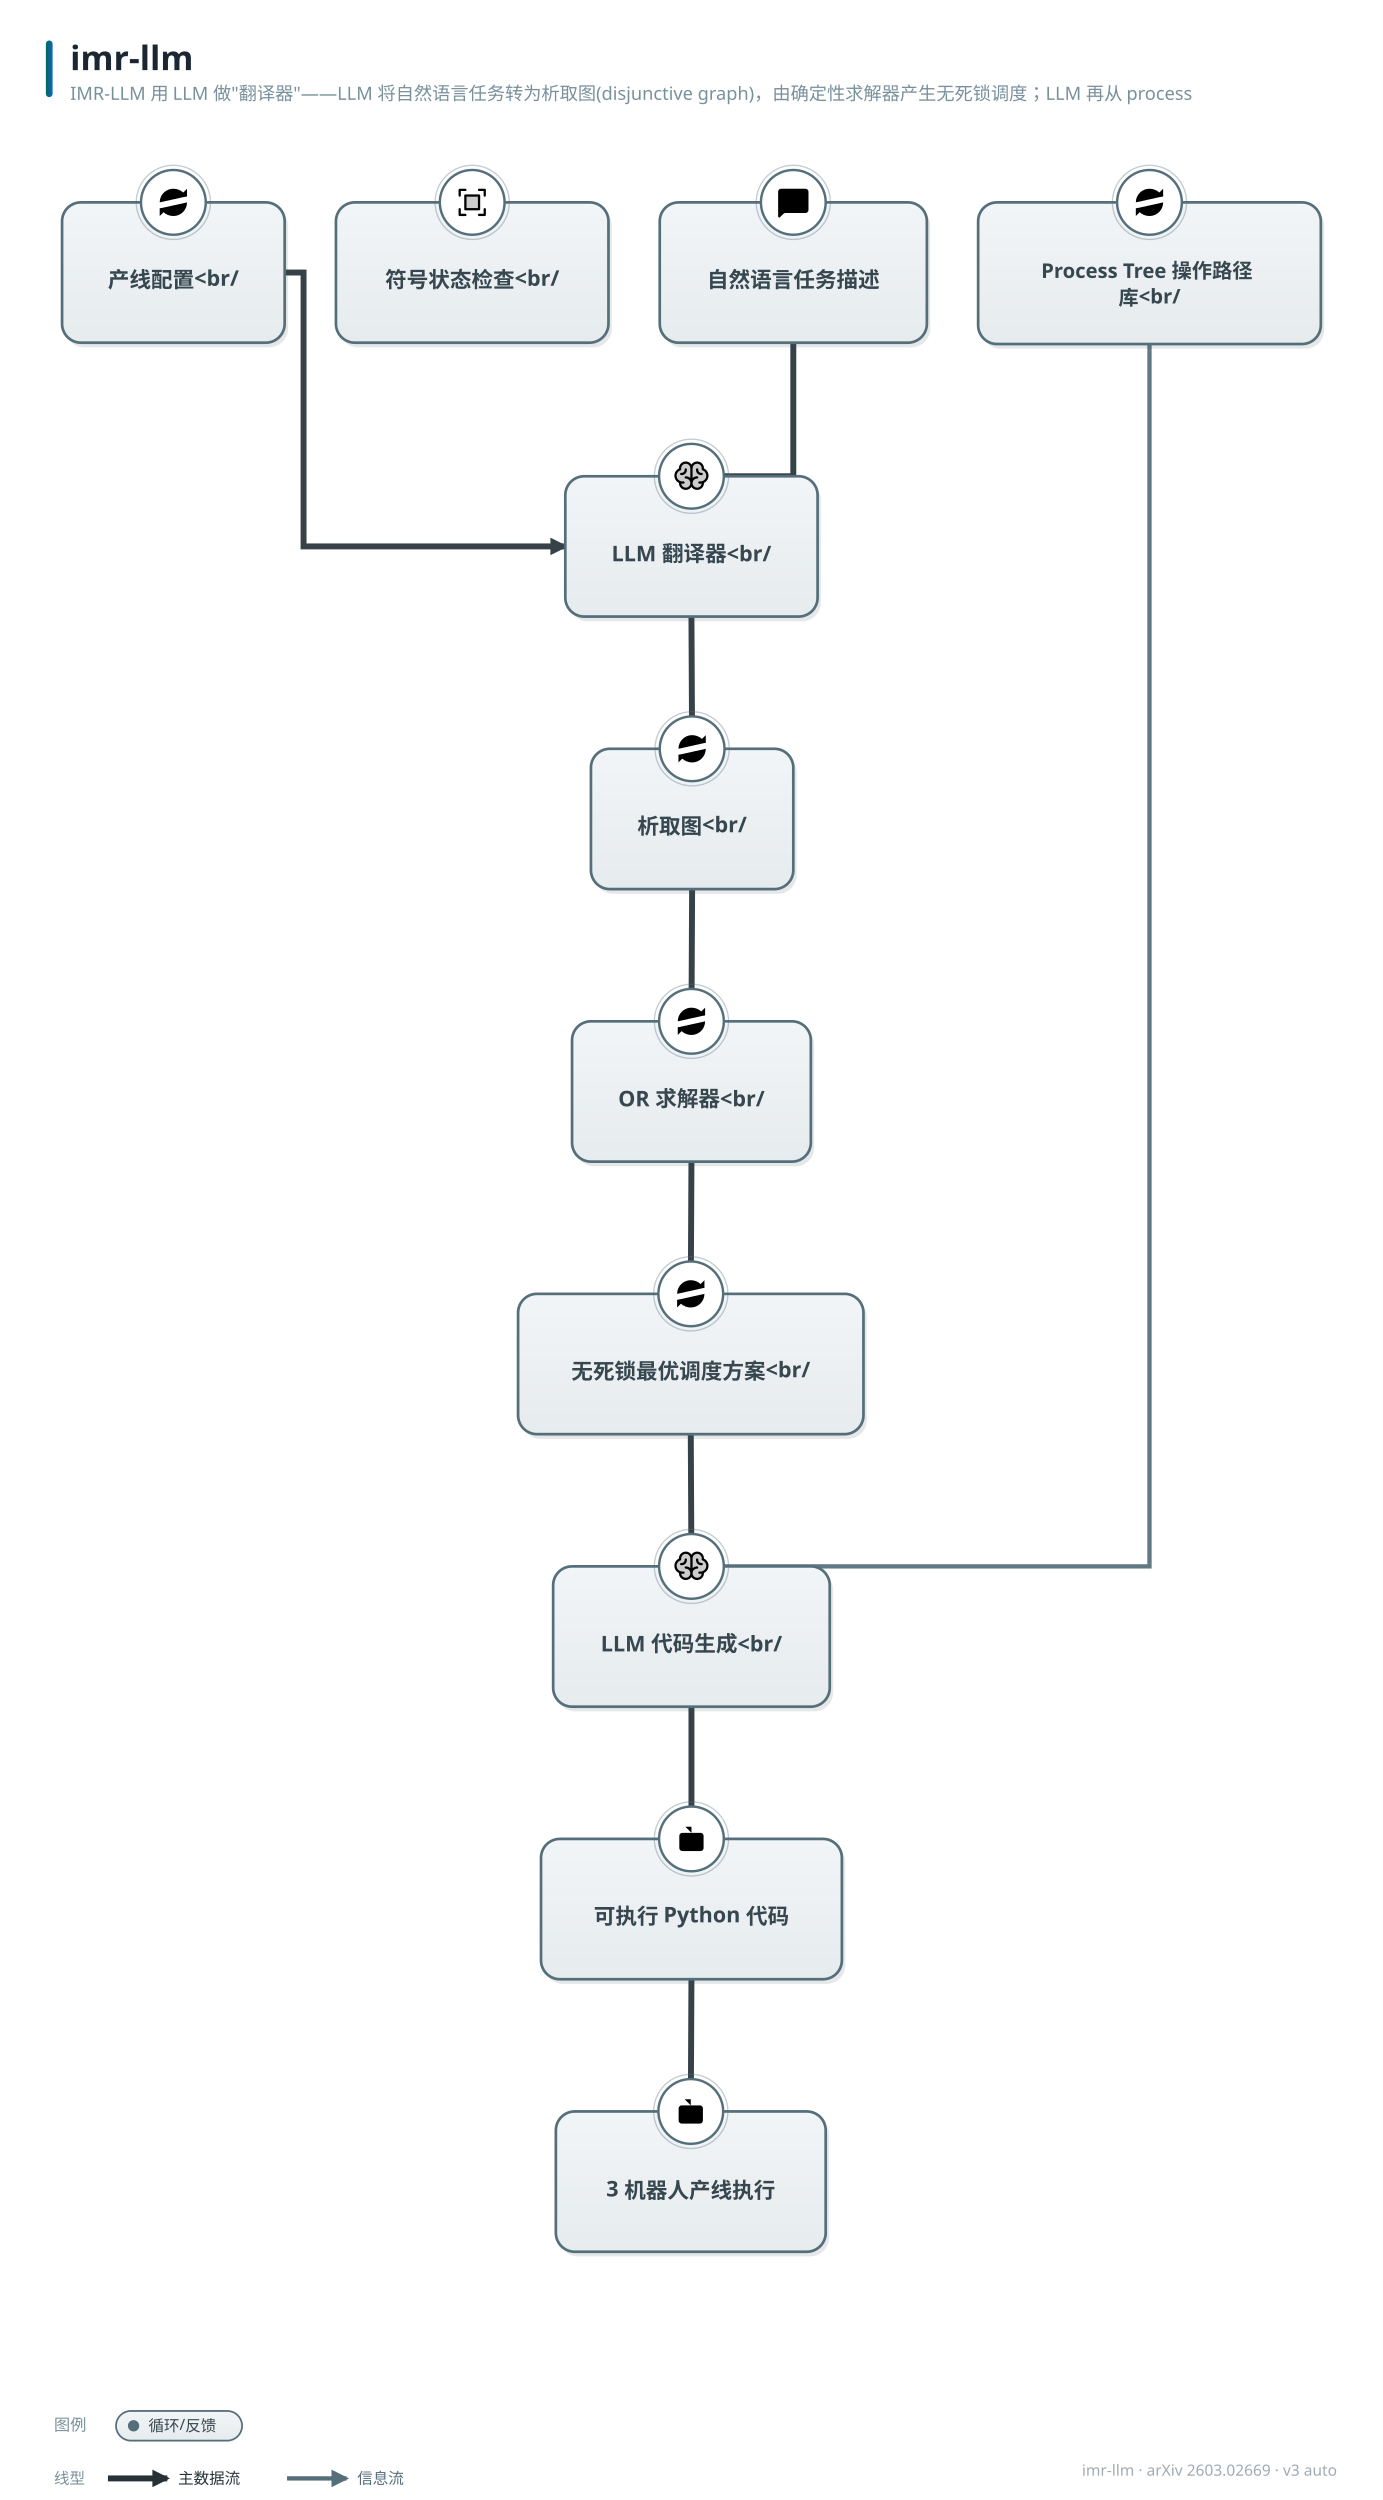
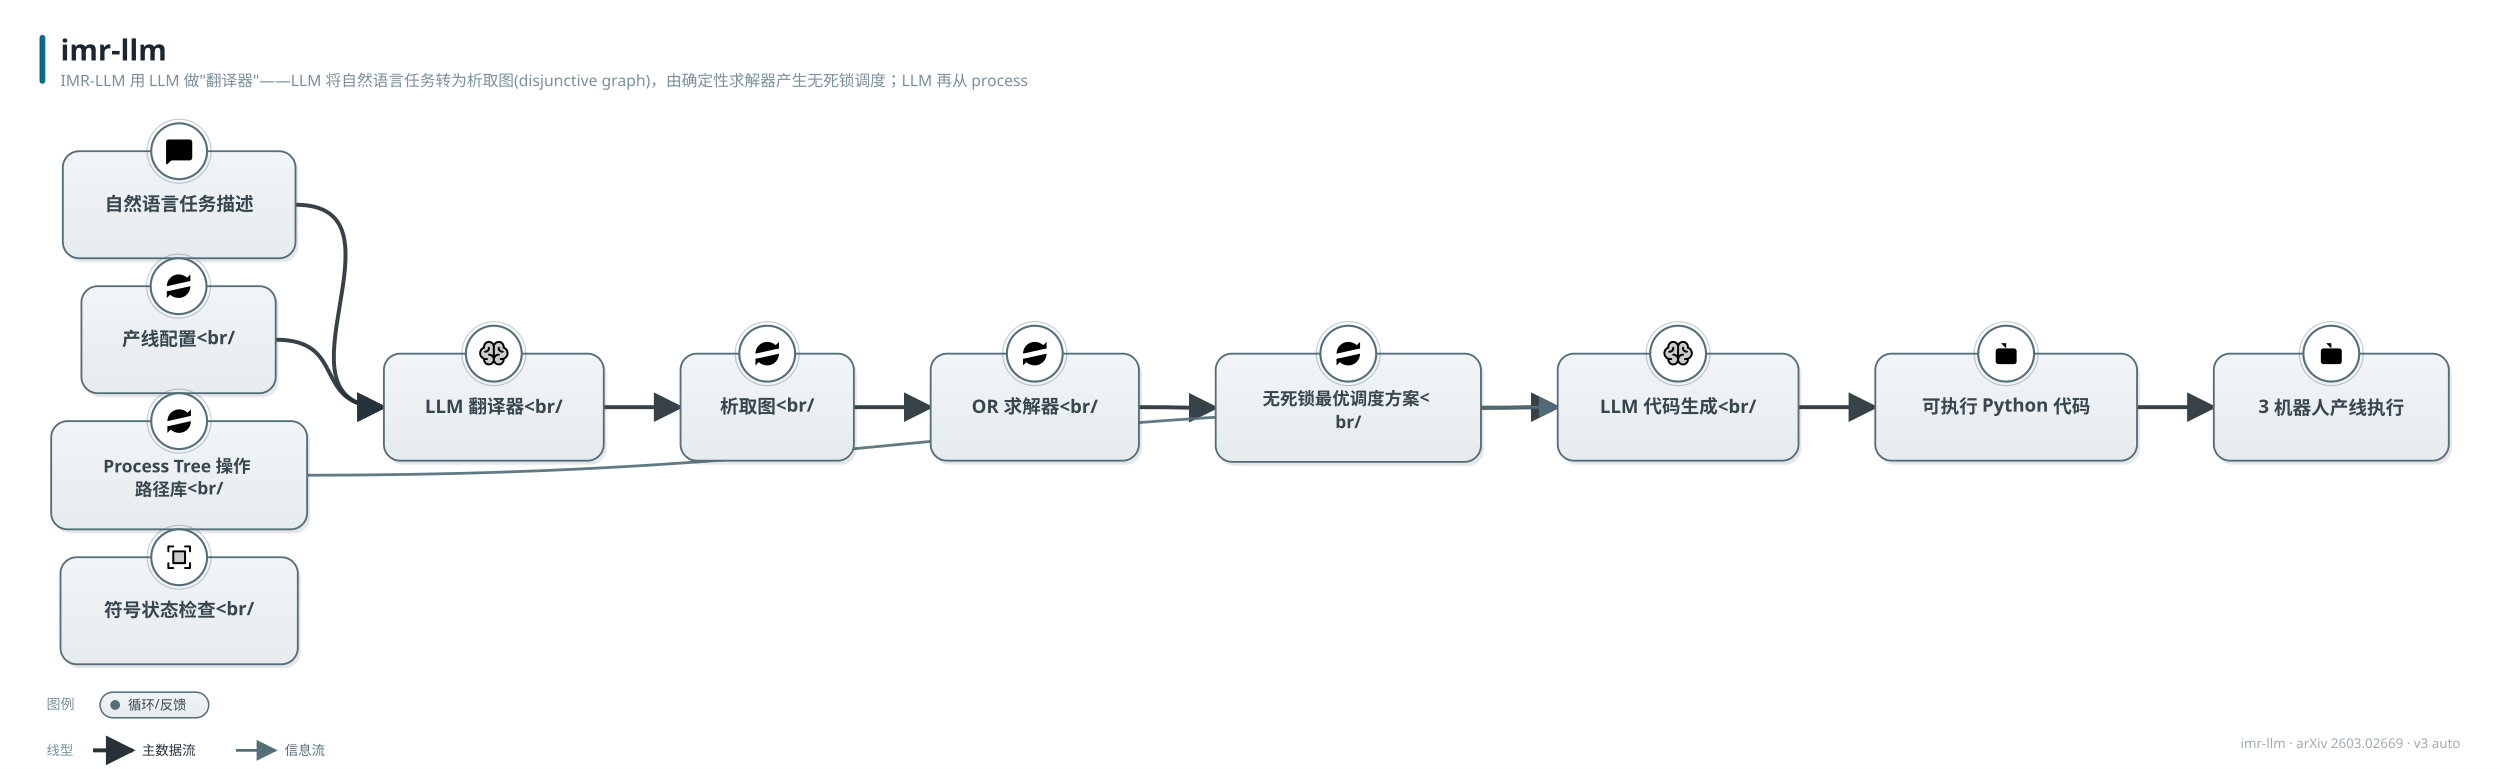
- <svg xmlns="http://www.w3.org/2000/svg" width="1025" height="1853" viewBox="0 0 1025 1853" font-family="'PingFang SC','Hiragino Sans GB','Microsoft YaHei','Segoe UI',sans-serif">
+ <svg xmlns="http://www.w3.org/2000/svg" width="2149" height="661" viewBox="0 0 2149 661" font-family="'PingFang SC','Hiragino Sans GB','Microsoft YaHei','Segoe UI',sans-serif">
  <style>text{font-family:'PingFang SC','Hiragino Sans GB','Microsoft YaHei','Segoe UI',sans-serif;} .lbl{font-weight:700;}</style>
  <defs>
    <linearGradient id="g-data" x1="0" y1="0" x2="0" y2="1">
      <stop offset="0" stop-color="#f1f9f1" />
      <stop offset="1" stop-color="#e2f0e2" />
    </linearGradient>
    <linearGradient id="g-frozen" x1="0" y1="0" x2="0" y2="1">
      <stop offset="0" stop-color="#f0f7fe" />
      <stop offset="1" stop-color="#dcecfb" />
    </linearGradient>
    <linearGradient id="g-train" x1="0" y1="0" x2="0" y2="1">
      <stop offset="0" stop-color="#fff6e8" />
      <stop offset="1" stop-color="#ffedd4" />
    </linearGradient>
    <linearGradient id="g-loss" x1="0" y1="0" x2="0" y2="1">
      <stop offset="0" stop-color="#fdf0f1" />
      <stop offset="1" stop-color="#f9e0e2" />
    </linearGradient>
    <linearGradient id="g-act" x1="0" y1="0" x2="0" y2="1">
      <stop offset="0" stop-color="#f8f1fb" />
      <stop offset="1" stop-color="#f0e4f7" />
    </linearGradient>
    <linearGradient id="g-loop" x1="0" y1="0" x2="0" y2="1">
      <stop offset="0" stop-color="#f2f5f7" />
      <stop offset="1" stop-color="#e6ebee" />
    </linearGradient>
    <linearGradient id="g-env" x1="0" y1="0" x2="0" y2="1">
      <stop offset="0" stop-color="#eef8f6" />
      <stop offset="1" stop-color="#dcf0ec" />
    </linearGradient>
    <linearGradient id="g-mem" x1="0" y1="0" x2="0" y2="1">
      <stop offset="0" stop-color="#fffef0" />
      <stop offset="1" stop-color="#fdf6d8" />
    </linearGradient>
    <linearGradient id="g-reward" x1="0" y1="0" x2="0" y2="1">
      <stop offset="0" stop-color="#fdf2f7" />
      <stop offset="1" stop-color="#f9e2ed" />
    </linearGradient>
    <linearGradient id="g-key" x1="0" y1="0" x2="0" y2="1">
      <stop offset="0" stop-color="#fffaf0" />
      <stop offset="1" stop-color="#fff1d6" />
    </linearGradient>
    <linearGradient id="g-title" x1="0" y1="0" x2="1" y2="0">
      <stop offset="0" stop-color="#00695c" />
      <stop offset="1" stop-color="#1565c0" />
    </linearGradient>
-     <marker id="arr-main" viewBox="0 0 10 10" refX="8.5" refY="5" markerWidth="13" markerHeight="13" markerUnits="userSpaceOnUse" orient="auto-start-reverse">
+     <marker id="arr-main" viewBox="0 0 10 10" refX="9" refY="5" markerWidth="7.5" markerHeight="7.5" orient="auto-start-reverse">
      <path d="M0 0 L10 5 L0 10 z" fill="#546e7a" />
    </marker>
-     <marker id="arr-thick" viewBox="0 0 10 10" refX="8.5" refY="5" markerWidth="13" markerHeight="13" markerUnits="userSpaceOnUse" orient="auto-start-reverse">
+     <marker id="arr-thick" viewBox="0 0 10 10" refX="9" refY="5" markerWidth="7.5" markerHeight="7.5" orient="auto-start-reverse">
      <path d="M0 0 L10 5 L0 10 z" fill="#263238" />
    </marker>
-     <marker id="arr-thin" viewBox="0 0 10 10" refX="8.5" refY="5" markerWidth="13" markerHeight="13" markerUnits="userSpaceOnUse" orient="auto-start-reverse">
+     <marker id="arr-thin" viewBox="0 0 10 10" refX="9" refY="5" markerWidth="7.5" markerHeight="7.5" orient="auto-start-reverse">
      <path d="M0 0 L10 5 L0 10 z" fill="#9fb0bb" />
    </marker>
-     <marker id="arr-fb" viewBox="0 0 10 10" refX="8.5" refY="5" markerWidth="13" markerHeight="13" markerUnits="userSpaceOnUse" orient="auto-start-reverse">
+     <marker id="arr-fb" viewBox="0 0 10 10" refX="9" refY="5" markerWidth="7.5" markerHeight="7.5" orient="auto-start-reverse">
      <path d="M0 0 L10 5 L0 10 z" fill="#1565c0" />
    </marker>
-     <marker id="arr-loss" viewBox="0 0 10 10" refX="8.5" refY="5" markerWidth="13" markerHeight="13" markerUnits="userSpaceOnUse" orient="auto-start-reverse">
+     <marker id="arr-loss" viewBox="0 0 10 10" refX="9" refY="5" markerWidth="7.5" markerHeight="7.5" orient="auto-start-reverse">
      <path d="M0 0 L10 5 L0 10 z" fill="#c62828" />
    </marker>
  </defs>
-   <rect width="1025" height="1853" fill="#ffffff" />
+   <rect width="2149" height="661" fill="#ffffff" />
  <rect x="34" y="30" width="5" height="42" rx="2.5" fill="url(#g-title)" />
  <text x="52" y="52" font-size="25" font-weight="800" fill="#1a2733">imr-llm</text>
  <text x="52" y="74" font-size="13.5" fill="#78909c">IMR-LLM 用 LLM 做"翻译器"——LLM 将自然语言任务转为析取图(disjunctive graph)，由确定性求解器产生无死锁调度；LLM 再从 process </text>
-   <text x="991" y="1835" font-size="11.5" fill="#a0aab4" text-anchor="end">imr-llm · arXiv 2603.02669 · v3 auto</text>
-   <path d="M 588.0 254.0 L 588.0 353.0 L 512.5 353.0" fill="none" stroke="#263238" stroke-width="4.4" marker-end="url(#arr-thick)" opacity="0.92" />
-   <path d="M 211.0 202.0 L 225.0 202.0 L 225.0 405.0 L 419.0 405.0" fill="none" stroke="#263238" stroke-width="4.4" marker-end="url(#arr-thick)" opacity="0.92" />
-   <path d="M 512.5 457.0 L 513.0 555.0" fill="none" stroke="#263238" stroke-width="4.4" marker-end="url(#arr-thick)" opacity="0.92" />
-   <path d="M 513.0 659.0 L 512.5 757.0" fill="none" stroke="#263238" stroke-width="4.4" marker-end="url(#arr-thick)" opacity="0.92" />
-   <path d="M 512.5 861.0 L 512.0 959.0" fill="none" stroke="#263238" stroke-width="4.4" marker-end="url(#arr-thick)" opacity="0.92" />
-   <path d="M 512.0 1063.0 L 512.5 1161.0" fill="none" stroke="#263238" stroke-width="4.4" marker-end="url(#arr-thick)" opacity="0.92" />
-   <path d="M 852.0 255.0 L 852.0 1161.0 L 512.5 1161.0" fill="none" stroke="#546e7a" stroke-width="3.2" marker-end="url(#arr-main)" opacity="0.92" />
-   <path d="M 512.5 1265.0 L 512.5 1363.0" fill="none" stroke="#263238" stroke-width="4.4" marker-end="url(#arr-thick)" opacity="0.92" />
-   <path d="M 512.5 1467.0 L 512.0 1565.0" fill="none" stroke="#263238" stroke-width="4.4" marker-end="url(#arr-thick)" opacity="0.92" />
-   <rect x="491.5" y="153.5" width="198" height="104" rx="14" fill="#37474f" opacity="0.13" />
-   <rect x="489" y="150" width="198" height="104" rx="14" fill="url(#g-loop)" stroke="#546e7a" stroke-width="2.0" />
-   <circle cx="588.0" cy="150" r="24" fill="#ffffff" stroke="#546e7a" stroke-width="1.8" />
-   <circle cx="588.0" cy="150" r="27.5" fill="none" stroke="#546e7a" stroke-width="1" opacity="0.35" />
-   <g transform="translate(574.5,136.5) scale(1.125)">
+   <text x="2115" y="643" font-size="11.5" fill="#a0aab4" text-anchor="end">imr-llm · arXiv 2603.02669 · v3 auto</text>
+   <path d="M 254.0 176.0 C 359.0 176.0, 225.0 350.0, 330.0 350.0" fill="none" stroke="#263238" stroke-width="3.4" marker-end="url(#arr-thick)" opacity="0.92" />
+   <path d="M 237.0 292.0 C 300.4 292.0, 266.6 350.0, 330.0 350.0" fill="none" stroke="#263238" stroke-width="3.4" marker-end="url(#arr-thick)" opacity="0.92" />
+   <path d="M 519.0 350.0 C 565.0 350.0, 539.0 350.0, 585.0 350.0" fill="none" stroke="#263238" stroke-width="3.4" marker-end="url(#arr-thick)" opacity="0.92" />
+   <path d="M 734.0 350.0 C 780.0 350.0, 754.0 350.0, 800.0 350.0" fill="none" stroke="#263238" stroke-width="3.4" marker-end="url(#arr-thick)" opacity="0.92" />
+   <path d="M 979.0 350.0 C 1025.0 350.0, 999.0 350.5, 1045.0 350.5" fill="none" stroke="#263238" stroke-width="3.4" marker-end="url(#arr-thick)" opacity="0.92" />
+   <path d="M 1273.0 350.5 C 1319.0 350.5, 1293.0 350.0, 1339.0 350.0" fill="none" stroke="#263238" stroke-width="3.4" marker-end="url(#arr-thick)" opacity="0.92" />
+   <path d="M 264.0 408.5 C 740.1 408.5, 862.9 350.0, 1339.0 350.0" fill="none" stroke="#546e7a" stroke-width="2.4" marker-end="url(#arr-main)" opacity="0.92" />
+   <path d="M 1546.0 350.0 C 1592.0 350.0, 1566.0 350.0, 1612.0 350.0" fill="none" stroke="#263238" stroke-width="3.4" marker-end="url(#arr-thick)" opacity="0.92" />
+   <path d="M 1837.0 350.0 C 1883.0 350.0, 1857.0 350.0, 1903.0 350.0" fill="none" stroke="#263238" stroke-width="3.4" marker-end="url(#arr-thick)" opacity="0.92" />
+   <rect x="56.5" y="133.5" width="200" height="92" rx="14" fill="#37474f" opacity="0.13" />
+   <rect x="54" y="130" width="200" height="92" rx="14" fill="url(#g-loop)" stroke="#546e7a" stroke-width="1.6" />
+   <circle cx="154.0" cy="130" r="24" fill="#ffffff" stroke="#546e7a" stroke-width="1.8" />
+   <circle cx="154.0" cy="130" r="27.5" fill="none" stroke="#546e7a" stroke-width="1" opacity="0.35" />
+   <g transform="translate(140.5,116.5) scale(1.125)">
    <path d="M22 17a2 2 0 0 1-2 2H6.828a2 2 0 0 0-1.414.586l-2.202 2.202A.71.71 0 0 1 2 21.286V5a2 2 0 0 1 2-2h16a2 2 0 0 1 2 2z" />
  </g>
-   <text x="588.0" y="213" font-size="16" class="lbl" fill="#37474f" text-anchor="middle">自然语言任务描述</text>
-   <rect x="48.5" y="153.5" width="165" height="104" rx="14" fill="#37474f" opacity="0.13" />
-   <rect x="46" y="150" width="165" height="104" rx="14" fill="url(#g-loop)" stroke="#546e7a" stroke-width="2.0" />
-   <circle cx="128.5" cy="150" r="24" fill="#ffffff" stroke="#546e7a" stroke-width="1.8" />
-   <circle cx="128.5" cy="150" r="27.5" fill="none" stroke="#546e7a" stroke-width="1" opacity="0.35" />
-   <g transform="translate(115.0,136.5) scale(1.125)">
-     <path d="M3 12a9 9 0 0 1 9-9 9.75 9.75 0 0 1 6.74 2.74L21 8" />
-     <path d="M21 3v5h-5" />
-     <path d="M21 12a9 9 0 0 1-9 9 9.75 9.75 0 0 1-6.74-2.74L3 16" />
-     <path d="M8 16H3v5" />
-   </g>
-   <text x="128.5" y="213" font-size="16" class="lbl" fill="#37474f" text-anchor="middle">产线配置&lt;br/</text>
-   <rect x="421.5" y="356.5" width="187" height="104" rx="14" fill="#37474f" opacity="0.13" />
-   <rect x="419" y="353" width="187" height="104" rx="14" fill="url(#g-loop)" stroke="#546e7a" stroke-width="2.0" />
-   <circle cx="512.5" cy="353" r="24" fill="#ffffff" stroke="#546e7a" stroke-width="1.8" />
-   <circle cx="512.5" cy="353" r="27.5" fill="none" stroke="#546e7a" stroke-width="1" opacity="0.35" />
-   <g transform="translate(499.0,339.5) scale(0.1055)">
+   <text x="154.0" y="181" font-size="16" class="lbl" fill="#37474f" text-anchor="middle">自然语言任务描述</text>
+   <rect x="72.5" y="249.5" width="167" height="92" rx="14" fill="#37474f" opacity="0.13" />
+   <rect x="70" y="246" width="167" height="92" rx="14" fill="url(#g-loop)" stroke="#546e7a" stroke-width="1.6" />
+   <circle cx="153.5" cy="246" r="24" fill="#ffffff" stroke="#546e7a" stroke-width="1.8" />
+   <circle cx="153.5" cy="246" r="27.5" fill="none" stroke="#546e7a" stroke-width="1" opacity="0.35" />
+   <g transform="translate(140.0,232.5) scale(1.125)">
+     <path d="M3 12a9 9 0 0 1 9-9 9.75 9.75 0 0 1 6.74 2.74L21 8" />
+     <path d="M21 3v5h-5" />
+     <path d="M21 12a9 9 0 0 1-9 9 9.75 9.75 0 0 1-6.74-2.74L3 16" />
+     <path d="M8 16H3v5" />
+   </g>
+   <text x="153.5" y="297" font-size="16" class="lbl" fill="#37474f" text-anchor="middle">产线配置&lt;br/</text>
+   <rect x="332.5" y="307.5" width="189" height="92" rx="14" fill="#37474f" opacity="0.13" />
+   <rect x="330" y="304" width="189" height="92" rx="14" fill="url(#g-loop)" stroke="#546e7a" stroke-width="1.6" />
+   <circle cx="424.5" cy="304" r="24" fill="#ffffff" stroke="#546e7a" stroke-width="1.8" />
+   <circle cx="424.5" cy="304" r="27.5" fill="none" stroke="#546e7a" stroke-width="1" opacity="0.35" />
+   <g transform="translate(411.0,290.5) scale(0.1055)">
    <path d="M240,124a48,48,0,0,1-32,45.27h0V176a40,40,0,0,1-80,0,40,40,0,0,1-80,0v-6.73h0a48,48,0,0,1,0-90.54V72a40,40,0,0,1,80,0,40,40,0,0,1,80,0v6.73A48,48,0,0,1,240,124Z" opacity="0.2" />
    <path d="M248,124a56.11,56.11,0,0,0-32-50.61V72a48,48,0,0,0-88-26.49A48,48,0,0,0,40,72v1.39a56,56,0,0,0,0,101.2V176a48,48,0,0,0,88,26.49A48,48,0,0,0,216,176v-1.41A56.09,56.09,0,0,0,248,124ZM88,208a32,32,0,0,1-31.81-28.56A55.87,55.87,0,0,0,64,180h8a8,8,0,0,0,0-16H64A40,40,0,0,1,50.67,86.27,8,8,0,0,0,56,78.73V72a32,32,0,0,1,64,0v68.26A47.8,47.8,0,0,0,88,128a8,8,0,0,0,0,16,32,32,0,0,1,0,64Zm104-44h-8a8,8,0,0,0,0,16h8a55.87,55.87,0,0,0,7.81-.56A32,32,0,1,1,168,144a8,8,0,0,0,0-16,47.8,47.8,0,0,0-32,12.26V72a32,32,0,0,1,64,0v6.73a8,8,0,0,0,5.33,7.54A40,40,0,0,1,192,164Zm16-52a8,8,0,0,1-8,8h-4a36,36,0,0,1-36-36V80a8,8,0,0,1,16,0v4a20,20,0,0,0,20,20h4A8,8,0,0,1,208,112ZM60,120H56a8,8,0,0,1,0-16h4A20,20,0,0,0,80,84V80a8,8,0,0,1,16,0v4A36,36,0,0,1,60,120Z" />
  </g>
-   <text x="512.5" y="416" font-size="16" class="lbl" fill="#37474f" text-anchor="middle">LLM 翻译器&lt;br/</text>
-   <rect x="440.5" y="558.5" width="150" height="104" rx="14" fill="#37474f" opacity="0.13" />
-   <rect x="438" y="555" width="150" height="104" rx="14" fill="url(#g-loop)" stroke="#546e7a" stroke-width="2.0" />
-   <circle cx="513.0" cy="555" r="24" fill="#ffffff" stroke="#546e7a" stroke-width="1.8" />
-   <circle cx="513.0" cy="555" r="27.5" fill="none" stroke="#546e7a" stroke-width="1" opacity="0.35" />
-   <g transform="translate(499.5,541.5) scale(1.125)">
-     <path d="M3 12a9 9 0 0 1 9-9 9.75 9.75 0 0 1 6.74 2.74L21 8" />
-     <path d="M21 3v5h-5" />
-     <path d="M21 12a9 9 0 0 1-9 9 9.75 9.75 0 0 1-6.74-2.74L3 16" />
-     <path d="M8 16H3v5" />
-   </g>
-   <text x="513.0" y="618" font-size="16" class="lbl" fill="#37474f" text-anchor="middle">析取图&lt;br/</text>
-   <rect x="426.5" y="760.5" width="177" height="104" rx="14" fill="#37474f" opacity="0.13" />
-   <rect x="424" y="757" width="177" height="104" rx="14" fill="url(#g-loop)" stroke="#546e7a" stroke-width="2.0" />
-   <circle cx="512.5" cy="757" r="24" fill="#ffffff" stroke="#546e7a" stroke-width="1.8" />
-   <circle cx="512.5" cy="757" r="27.5" fill="none" stroke="#546e7a" stroke-width="1" opacity="0.35" />
-   <g transform="translate(499.0,743.5) scale(1.125)">
-     <path d="M3 12a9 9 0 0 1 9-9 9.75 9.75 0 0 1 6.74 2.74L21 8" />
-     <path d="M21 3v5h-5" />
-     <path d="M21 12a9 9 0 0 1-9 9 9.75 9.75 0 0 1-6.74-2.74L3 16" />
-     <path d="M8 16H3v5" />
-   </g>
-   <text x="512.5" y="820" font-size="16" class="lbl" fill="#37474f" text-anchor="middle">OR 求解器&lt;br/</text>
-   <rect x="386.5" y="962.5" width="256" height="104" rx="14" fill="#37474f" opacity="0.13" />
-   <rect x="384" y="959" width="256" height="104" rx="14" fill="url(#g-loop)" stroke="#546e7a" stroke-width="2.0" />
-   <circle cx="512.0" cy="959" r="24" fill="#ffffff" stroke="#546e7a" stroke-width="1.8" />
-   <circle cx="512.0" cy="959" r="27.5" fill="none" stroke="#546e7a" stroke-width="1" opacity="0.35" />
-   <g transform="translate(498.5,945.5) scale(1.125)">
-     <path d="M3 12a9 9 0 0 1 9-9 9.75 9.75 0 0 1 6.74 2.74L21 8" />
-     <path d="M21 3v5h-5" />
-     <path d="M21 12a9 9 0 0 1-9 9 9.75 9.75 0 0 1-6.74-2.74L3 16" />
-     <path d="M8 16H3v5" />
-   </g>
-   <text x="512.0" y="1022" font-size="16" class="lbl" fill="#37474f" text-anchor="middle">无死锁最优调度方案&lt;br/</text>
-   <rect x="727.5" y="153.5" width="254" height="105" rx="14" fill="#37474f" opacity="0.13" />
-   <rect x="725" y="150" width="254" height="105" rx="14" fill="url(#g-loop)" stroke="#546e7a" stroke-width="2.0" />
-   <circle cx="852.0" cy="150" r="24" fill="#ffffff" stroke="#546e7a" stroke-width="1.8" />
-   <circle cx="852.0" cy="150" r="27.5" fill="none" stroke="#546e7a" stroke-width="1" opacity="0.35" />
-   <g transform="translate(838.5,136.5) scale(1.125)">
-     <path d="M3 12a9 9 0 0 1 9-9 9.75 9.75 0 0 1 6.74 2.74L21 8" />
-     <path d="M21 3v5h-5" />
-     <path d="M21 12a9 9 0 0 1-9 9 9.75 9.75 0 0 1-6.74-2.74L3 16" />
-     <path d="M8 16H3v5" />
-   </g>
-   <text x="852.0" y="206" font-size="15" class="lbl" fill="#37474f" text-anchor="middle">
-     <tspan x="852.0" dy="0">Process Tree 操作路径</tspan>
-     <tspan x="852.0" dy="20">库&lt;br/</tspan>
+   <text x="424.5" y="355" font-size="16" class="lbl" fill="#37474f" text-anchor="middle">LLM 翻译器&lt;br/</text>
+   <rect x="587.5" y="307.5" width="149" height="92" rx="14" fill="#37474f" opacity="0.13" />
+   <rect x="585" y="304" width="149" height="92" rx="14" fill="url(#g-loop)" stroke="#546e7a" stroke-width="1.6" />
+   <circle cx="659.5" cy="304" r="24" fill="#ffffff" stroke="#546e7a" stroke-width="1.8" />
+   <circle cx="659.5" cy="304" r="27.5" fill="none" stroke="#546e7a" stroke-width="1" opacity="0.35" />
+   <g transform="translate(646.0,290.5) scale(1.125)">
+     <path d="M3 12a9 9 0 0 1 9-9 9.75 9.75 0 0 1 6.74 2.74L21 8" />
+     <path d="M21 3v5h-5" />
+     <path d="M21 12a9 9 0 0 1-9 9 9.75 9.75 0 0 1-6.74-2.74L3 16" />
+     <path d="M8 16H3v5" />
+   </g>
+   <text x="659.5" y="355" font-size="16" class="lbl" fill="#37474f" text-anchor="middle">析取图&lt;br/</text>
+   <rect x="802.5" y="307.5" width="179" height="92" rx="14" fill="#37474f" opacity="0.13" />
+   <rect x="800" y="304" width="179" height="92" rx="14" fill="url(#g-loop)" stroke="#546e7a" stroke-width="1.6" />
+   <circle cx="889.5" cy="304" r="24" fill="#ffffff" stroke="#546e7a" stroke-width="1.8" />
+   <circle cx="889.5" cy="304" r="27.5" fill="none" stroke="#546e7a" stroke-width="1" opacity="0.35" />
+   <g transform="translate(876.0,290.5) scale(1.125)">
+     <path d="M3 12a9 9 0 0 1 9-9 9.75 9.75 0 0 1 6.74 2.74L21 8" />
+     <path d="M21 3v5h-5" />
+     <path d="M21 12a9 9 0 0 1-9 9 9.75 9.75 0 0 1-6.74-2.74L3 16" />
+     <path d="M8 16H3v5" />
+   </g>
+   <text x="889.5" y="355" font-size="16" class="lbl" fill="#37474f" text-anchor="middle">OR 求解器&lt;br/</text>
+   <rect x="1047.5" y="307.5" width="228" height="93" rx="14" fill="#37474f" opacity="0.13" />
+   <rect x="1045" y="304" width="228" height="93" rx="14" fill="url(#g-loop)" stroke="#546e7a" stroke-width="1.6" />
+   <circle cx="1159.0" cy="304" r="24" fill="#ffffff" stroke="#546e7a" stroke-width="1.8" />
+   <circle cx="1159.0" cy="304" r="27.5" fill="none" stroke="#546e7a" stroke-width="1" opacity="0.35" />
+   <g transform="translate(1145.5,290.5) scale(1.125)">
+     <path d="M3 12a9 9 0 0 1 9-9 9.75 9.75 0 0 1 6.74 2.74L21 8" />
+     <path d="M21 3v5h-5" />
+     <path d="M21 12a9 9 0 0 1-9 9 9.75 9.75 0 0 1-6.74-2.74L3 16" />
+     <path d="M8 16H3v5" />
+   </g>
+   <text x="1159.0" y="348" font-size="15" class="lbl" fill="#37474f" text-anchor="middle">
+     <tspan x="1159.0" dy="0">无死锁最优调度方案&lt;</tspan>
+     <tspan x="1159.0" dy="20">br/</tspan>
  </text>
-   <rect x="412.5" y="1164.5" width="205" height="104" rx="14" fill="#37474f" opacity="0.13" />
-   <rect x="410" y="1161" width="205" height="104" rx="14" fill="url(#g-loop)" stroke="#546e7a" stroke-width="2.0" />
-   <circle cx="512.5" cy="1161" r="24" fill="#ffffff" stroke="#546e7a" stroke-width="1.8" />
-   <circle cx="512.5" cy="1161" r="27.5" fill="none" stroke="#546e7a" stroke-width="1" opacity="0.35" />
-   <g transform="translate(499.0,1147.5) scale(0.1055)">
+   <rect x="46.5" y="365.5" width="220" height="93" rx="14" fill="#37474f" opacity="0.13" />
+   <rect x="44" y="362" width="220" height="93" rx="14" fill="url(#g-loop)" stroke="#546e7a" stroke-width="1.6" />
+   <circle cx="154.0" cy="362" r="24" fill="#ffffff" stroke="#546e7a" stroke-width="1.8" />
+   <circle cx="154.0" cy="362" r="27.5" fill="none" stroke="#546e7a" stroke-width="1" opacity="0.35" />
+   <g transform="translate(140.5,348.5) scale(1.125)">
+     <path d="M3 12a9 9 0 0 1 9-9 9.75 9.75 0 0 1 6.74 2.74L21 8" />
+     <path d="M21 3v5h-5" />
+     <path d="M21 12a9 9 0 0 1-9 9 9.75 9.75 0 0 1-6.74-2.74L3 16" />
+     <path d="M8 16H3v5" />
+   </g>
+   <text x="154.0" y="406" font-size="15" class="lbl" fill="#37474f" text-anchor="middle">
+     <tspan x="154.0" dy="0">Process Tree 操作</tspan>
+     <tspan x="154.0" dy="20">路径库&lt;br/</tspan>
+   </text>
+   <rect x="1341.5" y="307.5" width="207" height="92" rx="14" fill="#37474f" opacity="0.13" />
+   <rect x="1339" y="304" width="207" height="92" rx="14" fill="url(#g-loop)" stroke="#546e7a" stroke-width="1.6" />
+   <circle cx="1442.5" cy="304" r="24" fill="#ffffff" stroke="#546e7a" stroke-width="1.8" />
+   <circle cx="1442.5" cy="304" r="27.5" fill="none" stroke="#546e7a" stroke-width="1" opacity="0.35" />
+   <g transform="translate(1429.0,290.5) scale(0.1055)">
    <path d="M240,124a48,48,0,0,1-32,45.27h0V176a40,40,0,0,1-80,0,40,40,0,0,1-80,0v-6.73h0a48,48,0,0,1,0-90.54V72a40,40,0,0,1,80,0,40,40,0,0,1,80,0v6.73A48,48,0,0,1,240,124Z" opacity="0.2" />
    <path d="M248,124a56.11,56.11,0,0,0-32-50.61V72a48,48,0,0,0-88-26.49A48,48,0,0,0,40,72v1.39a56,56,0,0,0,0,101.2V176a48,48,0,0,0,88,26.49A48,48,0,0,0,216,176v-1.41A56.09,56.09,0,0,0,248,124ZM88,208a32,32,0,0,1-31.81-28.56A55.87,55.87,0,0,0,64,180h8a8,8,0,0,0,0-16H64A40,40,0,0,1,50.67,86.27,8,8,0,0,0,56,78.73V72a32,32,0,0,1,64,0v68.26A47.8,47.8,0,0,0,88,128a8,8,0,0,0,0,16,32,32,0,0,1,0,64Zm104-44h-8a8,8,0,0,0,0,16h8a55.87,55.87,0,0,0,7.81-.56A32,32,0,1,1,168,144a8,8,0,0,0,0-16,47.8,47.8,0,0,0-32,12.26V72a32,32,0,0,1,64,0v6.73a8,8,0,0,0,5.33,7.54A40,40,0,0,1,192,164Zm16-52a8,8,0,0,1-8,8h-4a36,36,0,0,1-36-36V80a8,8,0,0,1,16,0v4a20,20,0,0,0,20,20h4A8,8,0,0,1,208,112ZM60,120H56a8,8,0,0,1,0-16h4A20,20,0,0,0,80,84V80a8,8,0,0,1,16,0v4A36,36,0,0,1,60,120Z" />
  </g>
-   <text x="512.5" y="1224" font-size="16" class="lbl" fill="#37474f" text-anchor="middle">LLM 代码生成&lt;br/</text>
-   <rect x="403.5" y="1366.5" width="223" height="104" rx="14" fill="#37474f" opacity="0.13" />
-   <rect x="401" y="1363" width="223" height="104" rx="14" fill="url(#g-loop)" stroke="#546e7a" stroke-width="2.0" />
-   <circle cx="512.5" cy="1363" r="24" fill="#ffffff" stroke="#546e7a" stroke-width="1.8" />
-   <circle cx="512.5" cy="1363" r="27.5" fill="none" stroke="#546e7a" stroke-width="1" opacity="0.35" />
-   <g transform="translate(499.0,1349.5) scale(1.125)">
+   <text x="1442.5" y="355" font-size="16" class="lbl" fill="#37474f" text-anchor="middle">LLM 代码生成&lt;br/</text>
+   <rect x="1614.5" y="307.5" width="225" height="92" rx="14" fill="#37474f" opacity="0.13" />
+   <rect x="1612" y="304" width="225" height="92" rx="14" fill="url(#g-loop)" stroke="#546e7a" stroke-width="1.6" />
+   <circle cx="1724.5" cy="304" r="24" fill="#ffffff" stroke="#546e7a" stroke-width="1.8" />
+   <circle cx="1724.5" cy="304" r="27.5" fill="none" stroke="#546e7a" stroke-width="1" opacity="0.35" />
+   <g transform="translate(1711.0,290.5) scale(1.125)">
    <path d="M12 8V4H8" />
    <rect width="16" height="12" x="4" y="8" rx="2" />
    <path d="M2 14h2" />
    <path d="M20 14h2" />
    <path d="M15 13v2" />
    <path d="M9 13v2" />
  </g>
-   <text x="512.5" y="1426" font-size="16" class="lbl" fill="#37474f" text-anchor="middle">可执行 Python 代码</text>
-   <rect x="414.5" y="1568.5" width="200" height="104" rx="14" fill="#37474f" opacity="0.13" />
-   <rect x="412" y="1565" width="200" height="104" rx="14" fill="url(#g-loop)" stroke="#546e7a" stroke-width="2.0" />
-   <circle cx="512.0" cy="1565" r="24" fill="#ffffff" stroke="#546e7a" stroke-width="1.8" />
-   <circle cx="512.0" cy="1565" r="27.5" fill="none" stroke="#546e7a" stroke-width="1" opacity="0.35" />
-   <g transform="translate(498.5,1551.5) scale(1.125)">
+   <text x="1724.5" y="355" font-size="16" class="lbl" fill="#37474f" text-anchor="middle">可执行 Python 代码</text>
+   <rect x="1905.5" y="307.5" width="202" height="92" rx="14" fill="#37474f" opacity="0.13" />
+   <rect x="1903" y="304" width="202" height="92" rx="14" fill="url(#g-loop)" stroke="#546e7a" stroke-width="1.6" />
+   <circle cx="2004.0" cy="304" r="24" fill="#ffffff" stroke="#546e7a" stroke-width="1.8" />
+   <circle cx="2004.0" cy="304" r="27.5" fill="none" stroke="#546e7a" stroke-width="1" opacity="0.35" />
+   <g transform="translate(1990.5,290.5) scale(1.125)">
    <path d="M12 8V4H8" />
    <rect width="16" height="12" x="4" y="8" rx="2" />
    <path d="M2 14h2" />
    <path d="M20 14h2" />
    <path d="M15 13v2" />
    <path d="M9 13v2" />
  </g>
-   <text x="512.0" y="1628" font-size="16" class="lbl" fill="#37474f" text-anchor="middle">3 机器人产线执行</text>
-   <rect x="251.5" y="153.5" width="202" height="104" rx="14" fill="#37474f" opacity="0.13" />
-   <rect x="249" y="150" width="202" height="104" rx="14" fill="url(#g-loop)" stroke="#546e7a" stroke-width="2.0" />
-   <circle cx="350.0" cy="150" r="24" fill="#ffffff" stroke="#546e7a" stroke-width="1.8" />
-   <circle cx="350.0" cy="150" r="27.5" fill="none" stroke="#546e7a" stroke-width="1" opacity="0.35" />
-   <g transform="translate(336.5,136.5) scale(0.1055)">
+   <text x="2004.0" y="355" font-size="16" class="lbl" fill="#37474f" text-anchor="middle">3 机器人产线执行</text>
+   <rect x="54.5" y="482.5" width="204" height="92" rx="14" fill="#37474f" opacity="0.13" />
+   <rect x="52" y="479" width="204" height="92" rx="14" fill="url(#g-loop)" stroke="#546e7a" stroke-width="1.6" />
+   <circle cx="154.0" cy="479" r="24" fill="#ffffff" stroke="#546e7a" stroke-width="1.8" />
+   <circle cx="154.0" cy="479" r="27.5" fill="none" stroke="#546e7a" stroke-width="1" opacity="0.35" />
+   <g transform="translate(140.5,465.5) scale(0.1055)">
    <path d="M176,80v96H80V80Z" opacity="0.2" />
    <path d="M224,40V80a8,8,0,0,1-16,0V48H176a8,8,0,0,1,0-16h40A8,8,0,0,1,224,40ZM80,208H48V176a8,8,0,0,0-16,0v40a8,8,0,0,0,8,8H80a8,8,0,0,0,0-16Zm136-40a8,8,0,0,0-8,8v32H176a8,8,0,0,0,0,16h40a8,8,0,0,0,8-8V176A8,8,0,0,0,216,168ZM40,88a8,8,0,0,0,8-8V48H80a8,8,0,0,0,0-16H40a8,8,0,0,0-8,8V80A8,8,0,0,0,40,88ZM80,72h96a8,8,0,0,1,8,8v96a8,8,0,0,1-8,8H80a8,8,0,0,1-8-8V80A8,8,0,0,1,80,72Zm8,96h80V88H88Z" />
  </g>
-   <text x="350.0" y="213" font-size="16" class="lbl" fill="#37474f" text-anchor="middle">符号状态检查&lt;br/</text>
-   <text x="40" y="1801.5" font-size="12" fill="#78909c">图例</text>
+   <text x="154.0" y="530" font-size="16" class="lbl" fill="#37474f" text-anchor="middle">符号状态检查&lt;br/</text>
+   <text x="40" y="609.5" font-size="12" fill="#78909c">图例</text>
  <g>
-     <rect x="86" y="1787" width="93.43" height="22" rx="11" fill="url(#g-loop)" stroke="#546e7a" stroke-width="1.3" />
-     <circle cx="99" cy="1798" r="4.2" fill="#546e7a" />
-     <text x="110" y="1802" font-size="11.5" fill="#37474f">循环/反馈</text>
-   </g>
-   <text x="40" y="1841" font-size="11.5" fill="#78909c">线型</text>
+     <rect x="86" y="595" width="93.43" height="22" rx="11" fill="url(#g-loop)" stroke="#546e7a" stroke-width="1.3" />
+     <circle cx="99" cy="606" r="4.2" fill="#546e7a" />
+     <text x="110" y="610" font-size="11.5" fill="#37474f">循环/反馈</text>
+   </g>
+   <text x="40" y="649" font-size="11.5" fill="#78909c">线型</text>
  <g>
-     <path d="M 80 1837 h 44" stroke="#263238" stroke-width="4.4" marker-end="url(#arr-thick)" />
-     <text x="132" y="1841" font-size="11.5" fill="#263238">主数据流</text>
+     <path d="M 80 645 h 34" stroke="#263238" stroke-width="3.4" marker-end="url(#arr-thick)" />
+     <text x="122" y="649" font-size="11.5" fill="#263238">主数据流</text>
  </g>
  <g>
-     <path d="M 212.76 1837 h 44" stroke="#546e7a" stroke-width="3.2" marker-end="url(#arr-main)" />
-     <text x="264.76" y="1841" font-size="11.5" fill="#546e7a">信息流</text>
+     <path d="M 202.76 645 h 34" stroke="#546e7a" stroke-width="2.4" marker-end="url(#arr-main)" />
+     <text x="244.76" y="649" font-size="11.5" fill="#546e7a">信息流</text>
  </g>
</svg>
